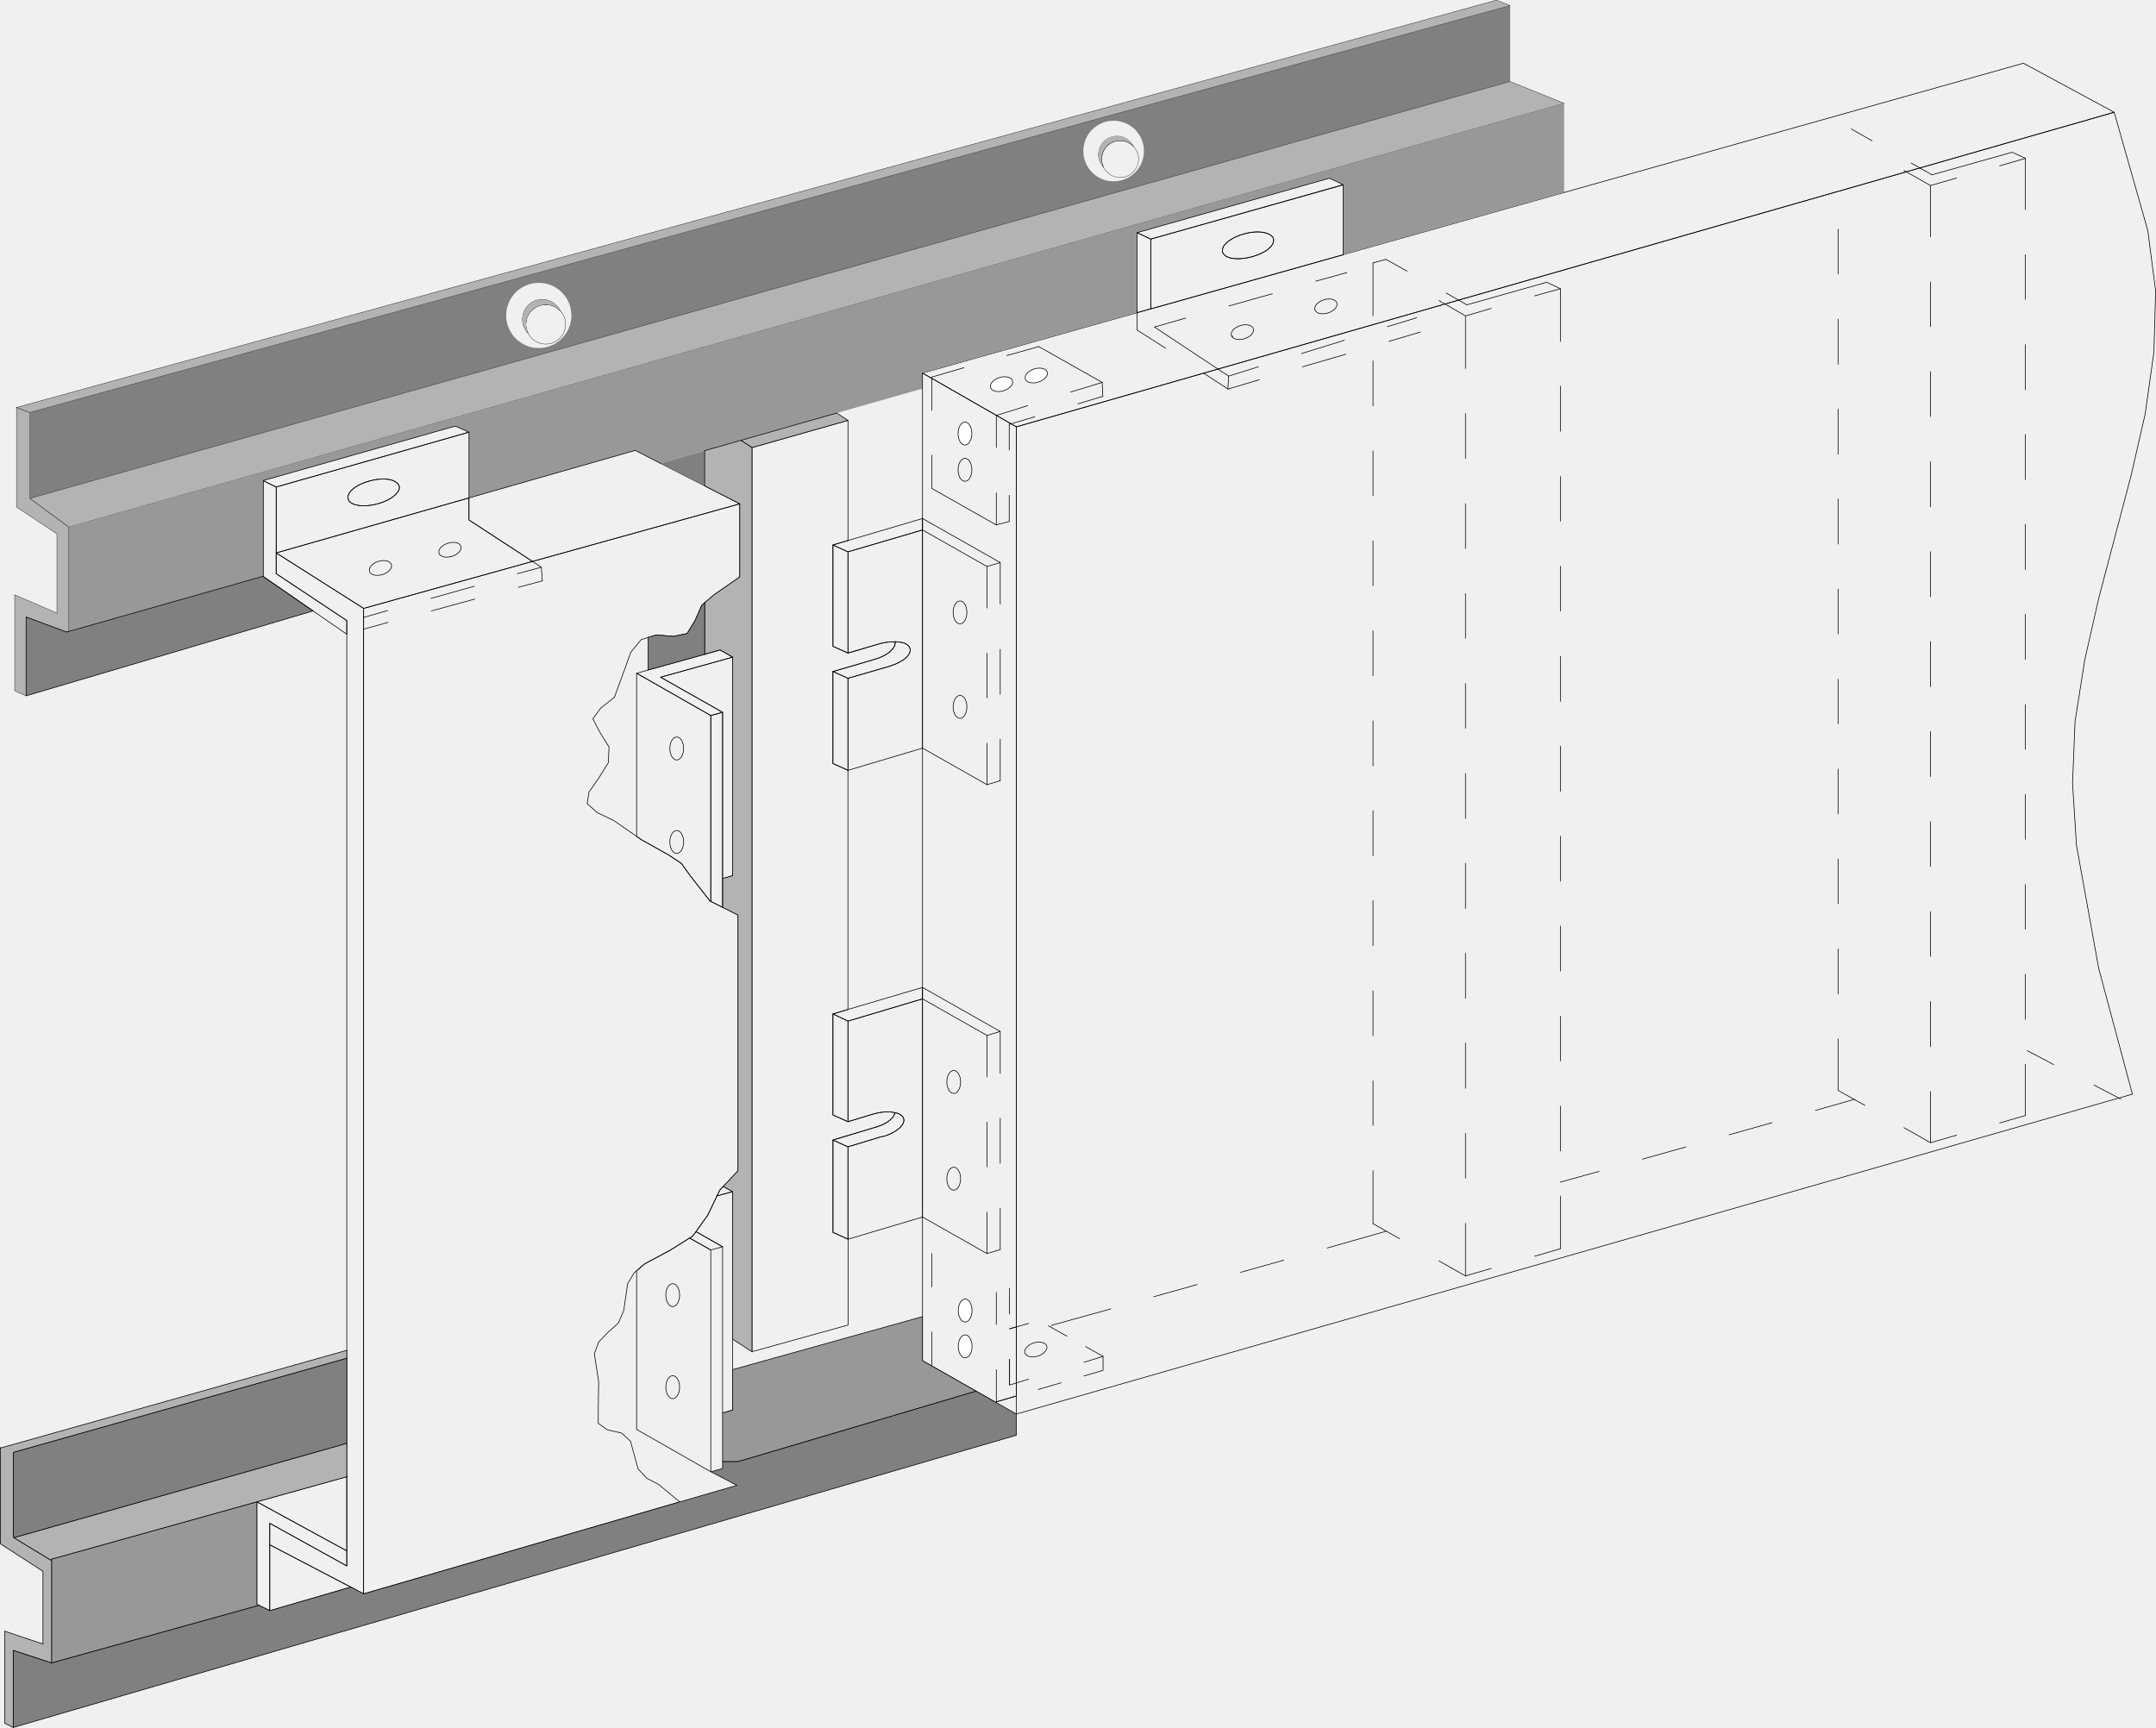
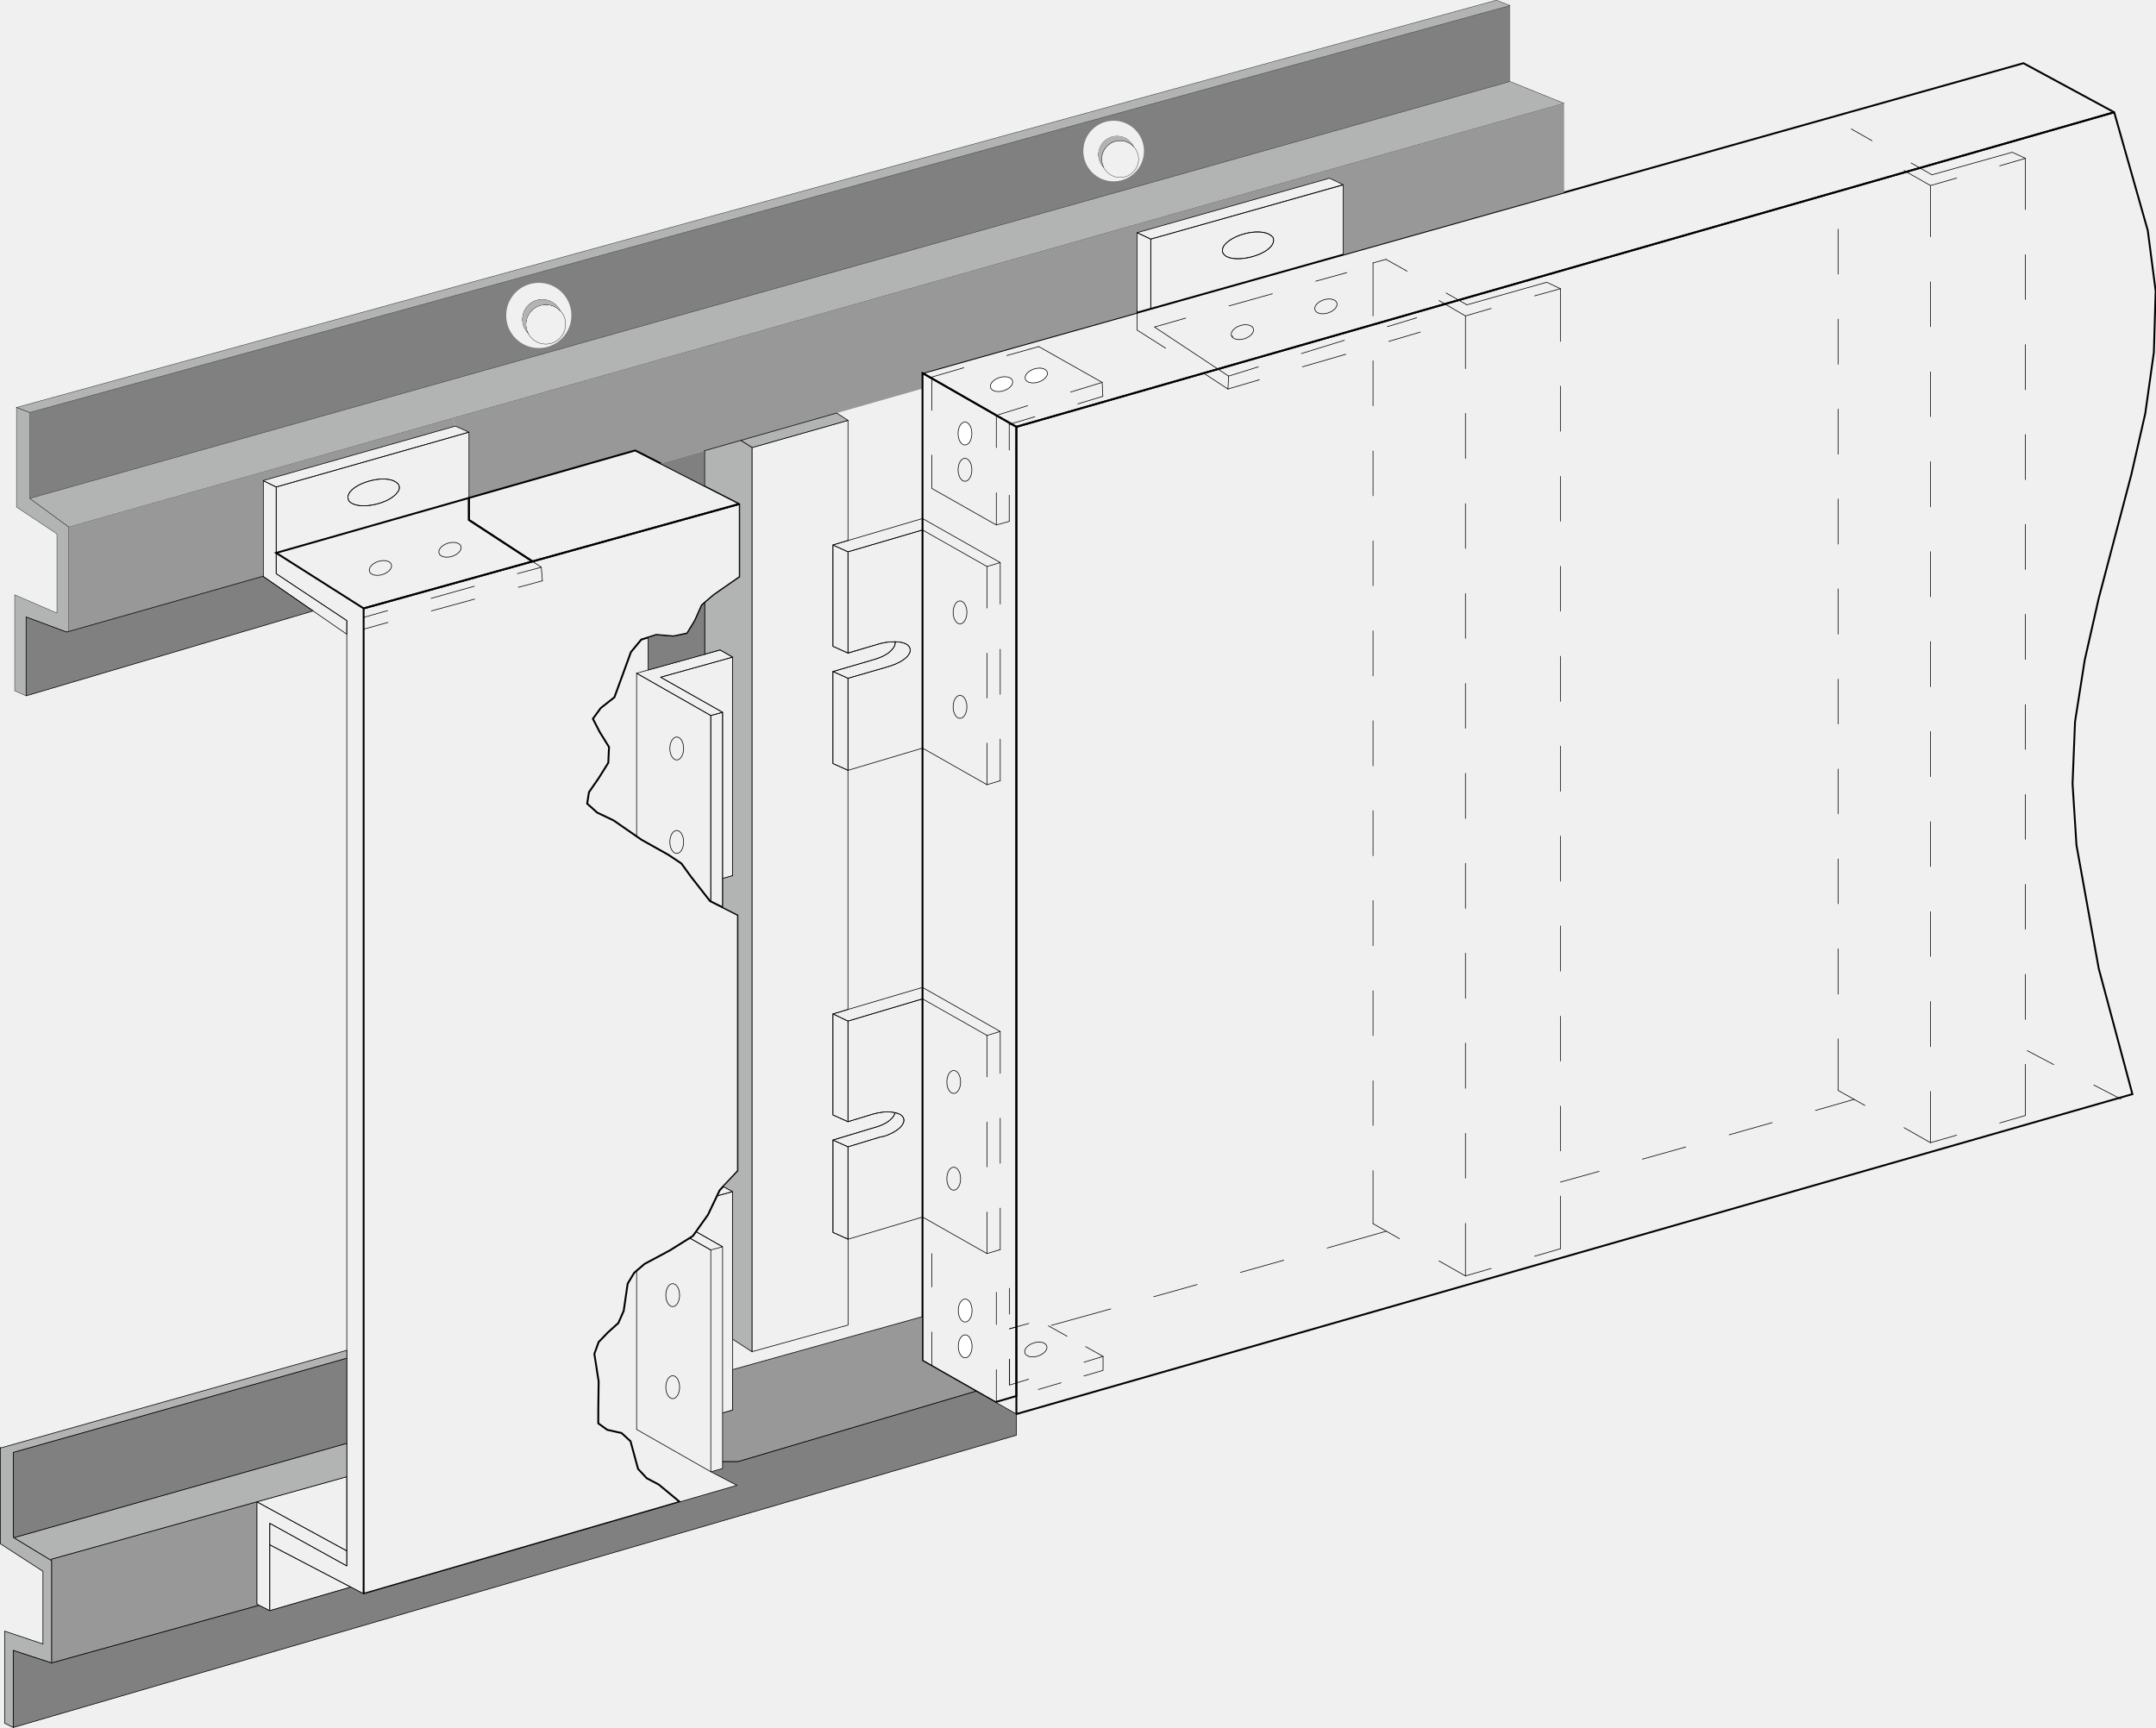
<svg xmlns="http://www.w3.org/2000/svg" id="Layer_1" data-name="Layer 1" viewBox="0 0 647.94 519.33">
  <defs>
-     <style>.cls-1,.cls-11,.cls-13,.cls-16,.cls-17,.cls-18,.cls-2{fill:none;}.cls-1,.cls-10,.cls-12,.cls-13,.cls-15,.cls-16,.cls-17,.cls-18,.cls-2,.cls-4,.cls-6,.cls-7,.cls-8,.cls-9{stroke:#000;}.cls-1,.cls-10,.cls-17,.cls-18,.cls-6,.cls-7,.cls-8{stroke-linecap:round;stroke-linejoin:round;}.cls-1,.cls-10,.cls-17,.cls-18,.cls-2,.cls-6,.cls-7,.cls-8,.cls-9{stroke-width:0.2px;}.cls-12,.cls-13,.cls-15,.cls-16,.cls-2,.cls-4,.cls-9{stroke-miterlimit:10;}.cls-3,.cls-6{fill:gray;}.cls-14,.cls-4,.cls-8,.cls-9{fill:#b2b3b3;}.cls-12,.cls-13,.cls-4{stroke-width:0.1px;}.cls-5,.cls-7{fill:#989898;}.cls-10{fill:#fff;}.cls-12,.cls-15{fill:#e6e6e5;}.cls-15,.cls-16{stroke-width:0.09px;}.cls-17{stroke-dasharray:7.15 7.15;}.cls-18{stroke-dasharray:6.42 6.42;}</style>
+     <style>
+         .cls-1,
+         .cls-11,
+         .cls-13,
+         .cls-16,
+         .cls-17,
+         .cls-18,
+         .cls-2 {
+             fill: none;
+         }
+         
+         .cls-1,
+         .cls-10,
+         .cls-12,
+         .cls-13,
+         .cls-15,
+         .cls-16,
+         .cls-17,
+         .cls-18,
+         .cls-2,
+         .cls-4,
+         .cls-6,
+         .cls-7,
+         .cls-8,
+         .cls-9 {
+             stroke: #000;
+         }
+         
+         .cls-1,
+         .cls-10,
+         .cls-17,
+         .cls-18,
+         .cls-6,
+         .cls-7,
+         .cls-8 {
+             stroke-linecap: round;
+             stroke-linejoin: round;
+         }
+         
+         .cls-1,
+         .cls-10,
+         .cls-17,
+         .cls-18,
+         .cls-2,
+         .cls-6,
+         .cls-7,
+         .cls-8,
+         .cls-9 {
+             stroke-width: 0.2px;
+         }
+         
+         .cls-12,
+         .cls-13,
+         .cls-15,
+         .cls-16,
+         .cls-2,
+         .cls-4,
+         .cls-9 {
+             stroke-miterlimit: 10;
+         }
+         
+         .cls-3,
+         .cls-6 {
+             fill: gray;
+         }
+         
+         .cls-14,
+         .cls-4,
+         .cls-8,
+         .cls-9 {
+             fill: #b2b3b3;
+         }
+         
+         .cls-12,
+         .cls-13,
+         .cls-4 {
+             stroke-width: 0.1px;
+         }
+         
+         .cls-5,
+         .cls-7 {
+             fill: #989898;
+         }
+         
+         .cls-10 {
+             fill: #fff;
+         }
+         
+         .cls-12,
+         .cls-15 {
+             fill: #e6e6e5;
+         }
+         
+         .cls-15,
+         .cls-16 {
+             stroke-width: 0.09px;
+         }
+         
+         .cls-17 {
+             stroke-dasharray: 7.15 7.15;
+         }
+         
+         .cls-18 {
+             stroke-dasharray: 6.42 6.42;
+         }
+         </style>
  </defs>
-   <polygon class="cls-1" points="635.38 33.75 635.35 33.75 305.45 128.29 303.85 127.37 303.83 127.37 299.42 124.84 280.04 113.73 277.24 112.14 470.07 57.85 608.11 19 635.38 33.75" />
+   <polygon class="hover_color_change" fill="none" stroke="#000000" stroke-width="0.564" points="635.38 33.75 635.35 33.75 305.45 128.29 303.85 127.37 303.83 127.37 299.42 124.84 280.04 113.73 277.24 112.14 470.07 57.85 608.11 19 635.38 33.75" />
  <polygon class="cls-2" points="213.61 375.71 213.61 442.36 191.32 429.65 191.32 381.95 193.69 379.91 201.33 375.82 207.25 372.12 213.61 375.71" />
  <path class="cls-3" d="M236.17,136.57a6,6,0,0,0-6,6,5.86,5.86,0,0,0,1.63,4.07,5.86,5.86,0,0,1-.61-2.62,6,6,0,0,1,10.3-4.09A6,6,0,0,0,236.17,136.57Zm0,0a6,6,0,0,0-6,6,5.86,5.86,0,0,0,1.63,4.07,5.86,5.86,0,0,1-.61-2.62,6,6,0,0,1,10.3-4.09A6,6,0,0,0,236.17,136.57ZM405.23,81.72,233.32,129,82.1,170.56V196.4l151.19-42.58,12.92-3.64,158.7-44.7v0l13-3.66L527,71.07V48.25ZM235.08,151.18a9.8,9.8,0,1,1,9.8-9.8A9.8,9.8,0,0,1,235.08,151.18Zm172.75-50.1A9.11,9.11,0,1,1,416.95,92,9.11,9.11,0,0,1,407.83,101.08Zm1-13.58A5.56,5.56,0,0,0,403.29,93a5.49,5.49,0,0,0,1.51,3.79,5.46,5.46,0,0,1-.56-2.42,5.55,5.55,0,0,1,9.55-3.84A5.52,5.52,0,0,0,408.85,87.49ZM236.17,136.57a6,6,0,0,0-6,6,5.86,5.86,0,0,0,1.63,4.07,5.86,5.86,0,0,1-.61-2.62,6,6,0,0,1,10.3-4.09A6,6,0,0,0,236.17,136.57Zm0,0a6,6,0,0,0-6,6,5.86,5.86,0,0,0,1.63,4.07,5.86,5.86,0,0,1-.61-2.62,6,6,0,0,1,10.3-4.09A6,6,0,0,0,236.17,136.57Zm0,0a6,6,0,0,0-6,6,5.86,5.86,0,0,0,1.63,4.07,5.86,5.86,0,0,1-.61-2.62,6,6,0,0,1,10.3-4.09A6,6,0,0,0,236.17,136.57Z" transform="translate(-73.16 -46.57)" />
  <polygon class="cls-4" points="470.07 31.06 341.09 67.61 78.48 142.05 78.36 142.09 20.66 158.43 8.93 149.82 160.11 107.24 173.03 103.59 331.74 58.89 331.74 58.88 344.77 55.22 453.82 24.49 470.07 31.06" />
  <polygon class="cls-5" points="470.07 31.06 470.07 57.85 403.64 76.55 403.64 55.5 399.55 53.56 341.73 69.93 341.73 93.98 277.24 112.14 277.24 116.98 276.59 116.98 251.49 124.14 222.65 132.36 211.78 135.46 198.48 139.25 198.46 139.25 190.89 135.39 140.93 149.66 140.93 129.9 136.84 128.07 136.16 125.7 470.07 31.06" />
  <polygon class="cls-5" points="136.84 128.07 79.13 144.44 79.13 173.18 20.66 189.8 20.66 158.43 136.16 125.7 136.84 128.07" />
-   <polygon class="cls-2" points="647.84 87.48 647.3 105.89 644.71 124.3 640.51 142.71 630.72 179.86 626.52 198.38 623.61 216.9 622.86 235.53 624.04 254.04 630.72 291.08 640.62 328.01 640.84 328.87 305.45 425.02 305.45 128.29 548.35 58.68 551.94 57.66 572.22 51.84 572.9 51.64 576.29 50.67 576.97 50.48 635.35 33.75 635.38 33.75 645.47 69.28 647.84 87.48" />
+   <polygon class="hover_color_change" fill="none" stroke="#000000" stroke-width="0.564" points="647.84 87.48 647.3 105.89 644.71 124.3 640.51 142.71 630.72 179.86 626.52 198.38 623.61 216.9 622.86 235.53 624.04 254.04 630.72 291.08 640.62 328.01 640.84 328.87 305.45 425.02 305.45 128.29 548.35 58.68 551.94 57.66 572.22 51.84 572.9 51.64 576.29 50.67 576.97 50.48 635.35 33.75 635.38 33.75 645.47 69.28 647.84 87.48" />
  <line class="cls-1" x1="468.94" y1="355.31" x2="480.57" y2="352.08" />
  <line class="cls-1" x1="493.6" y1="348.41" x2="506.63" y2="344.75" />
  <line class="cls-1" x1="519.66" y1="341.09" x2="532.58" y2="337.43" />
  <line class="cls-1" x1="545.6" y1="333.77" x2="557.23" y2="330.43" />
  <polyline class="cls-1" points="432.44 90.33 440.41 94.96 440.41 110.79" />
  <line class="cls-1" x1="440.41" y1="124.25" x2="440.41" y2="137.81" />
  <line class="cls-1" x1="440.41" y1="151.38" x2="440.41" y2="164.84" />
  <line class="cls-1" x1="440.41" y1="178.41" x2="440.41" y2="191.86" />
  <line class="cls-1" x1="440.41" y1="205.43" x2="440.41" y2="218.89" />
  <line class="cls-1" x1="440.41" y1="232.46" x2="440.41" y2="246.02" />
  <line class="cls-1" x1="440.41" y1="259.48" x2="440.41" y2="273.05" />
  <line class="cls-1" x1="440.41" y1="286.5" x2="440.41" y2="300.07" />
  <line class="cls-1" x1="440.41" y1="313.53" x2="440.41" y2="327.1" />
  <line class="cls-1" x1="440.41" y1="340.66" x2="440.41" y2="354.12" />
  <line class="cls-1" x1="440.41" y1="367.69" x2="440.41" y2="383.51" />
  <polyline class="cls-1" points="420.6 372.32 416.62 370.06 412.63 367.8" />
  <line class="cls-1" x1="432.44" y1="378.99" x2="440.41" y2="383.51" />
  <line class="cls-1" x1="468.94" y1="86.78" x2="468.94" y2="102.61" />
  <line class="cls-1" x1="468.94" y1="116.07" x2="468.94" y2="129.63" />
  <line class="cls-1" x1="468.94" y1="143.2" x2="468.94" y2="156.66" />
  <line class="cls-1" x1="468.94" y1="170.22" x2="468.94" y2="183.68" />
  <line class="cls-1" x1="468.94" y1="197.25" x2="468.94" y2="210.81" />
  <line class="cls-1" x1="468.94" y1="224.27" x2="468.94" y2="237.84" />
  <line class="cls-1" x1="468.94" y1="251.3" x2="468.94" y2="264.86" />
  <line class="cls-1" x1="468.94" y1="278.32" x2="468.94" y2="291.89" />
  <line class="cls-1" x1="468.94" y1="305.45" x2="468.94" y2="318.91" />
  <line class="cls-1" x1="468.94" y1="332.48" x2="468.94" y2="345.94" />
  <line class="cls-1" x1="468.94" y1="359.5" x2="468.94" y2="375.33" />
  <line class="cls-1" x1="468.94" y1="86.78" x2="461.19" y2="88.93" />
  <line class="cls-1" x1="448.16" y1="92.7" x2="440.41" y2="94.96" />
  <line class="cls-1" x1="440.41" y1="383.51" x2="448.16" y2="381.25" />
  <line class="cls-1" x1="461.19" y1="377.59" x2="468.94" y2="375.33" />
  <polyline class="cls-1" points="412.63 94.96 412.63 87.71 412.63 79.03" />
  <line class="cls-1" x1="412.63" y1="108.42" x2="412.63" y2="121.99" />
  <line class="cls-1" x1="412.63" y1="135.55" x2="412.63" y2="149.01" />
  <line class="cls-1" x1="412.63" y1="162.58" x2="412.63" y2="176.04" />
  <line class="cls-1" x1="412.63" y1="189.6" x2="412.63" y2="203.17" />
  <line class="cls-1" x1="412.63" y1="216.63" x2="412.63" y2="230.19" />
  <line class="cls-1" x1="412.63" y1="243.65" x2="412.63" y2="257.22" />
  <line class="cls-1" x1="412.63" y1="270.68" x2="412.63" y2="284.24" />
  <line class="cls-1" x1="412.63" y1="297.81" x2="412.63" y2="311.27" />
  <line class="cls-1" x1="412.63" y1="324.84" x2="412.63" y2="338.29" />
  <line class="cls-1" x1="412.63" y1="351.86" x2="412.63" y2="367.79" />
  <line class="cls-1" x1="552.39" y1="68.91" x2="552.39" y2="82.36" />
  <line class="cls-1" x1="552.39" y1="95.93" x2="552.39" y2="109.5" />
  <line class="cls-1" x1="552.39" y1="122.96" x2="552.39" y2="136.52" />
  <line class="cls-1" x1="552.39" y1="149.98" x2="552.39" y2="163.55" />
  <line class="cls-1" x1="552.39" y1="177.01" x2="552.39" y2="190.57" />
  <line class="cls-1" x1="552.39" y1="204.14" x2="552.39" y2="217.6" />
  <line class="cls-1" x1="552.39" y1="231.16" x2="552.39" y2="244.62" />
  <line class="cls-1" x1="552.39" y1="258.19" x2="552.39" y2="271.65" />
  <line class="cls-1" x1="552.39" y1="285.21" x2="552.39" y2="298.78" />
  <line class="cls-1" x1="552.39" y1="312.24" x2="552.39" y2="327.74" />
  <polyline class="cls-1" points="572.2 51.25 580.17 55.77 580.17 71.17" />
  <line class="cls-1" x1="580.17" y1="84.73" x2="580.17" y2="98.19" />
  <line class="cls-1" x1="580.17" y1="111.76" x2="580.17" y2="125.22" />
  <line class="cls-1" x1="580.17" y1="138.78" x2="580.17" y2="152.35" />
  <line class="cls-1" x1="580.17" y1="165.81" x2="580.17" y2="179.37" />
  <line class="cls-1" x1="580.17" y1="192.83" x2="580.17" y2="206.4" />
  <line class="cls-1" x1="580.17" y1="219.86" x2="580.17" y2="233.42" />
  <line class="cls-1" x1="580.17" y1="246.99" x2="580.17" y2="260.45" />
  <line class="cls-1" x1="580.17" y1="274.02" x2="580.17" y2="287.47" />
  <line class="cls-1" x1="580.17" y1="301.04" x2="580.17" y2="314.61" />
  <line class="cls-1" x1="580.17" y1="328.06" x2="580.17" y2="343.46" />
  <line class="cls-1" x1="608.7" y1="47.59" x2="600.95" y2="49.85" />
  <line class="cls-1" x1="588.03" y1="53.51" x2="580.17" y2="55.77" />
  <line class="cls-1" x1="608.7" y1="47.59" x2="608.7" y2="62.98" />
  <line class="cls-1" x1="608.7" y1="76.55" x2="608.7" y2="90.01" />
  <line class="cls-1" x1="608.7" y1="103.58" x2="608.7" y2="117.14" />
  <line class="cls-1" x1="608.7" y1="130.6" x2="608.7" y2="144.17" />
  <line class="cls-1" x1="608.7" y1="157.63" x2="608.7" y2="171.19" />
  <line class="cls-1" x1="608.7" y1="184.65" x2="608.7" y2="198.22" />
  <line class="cls-1" x1="608.7" y1="211.78" x2="608.7" y2="225.24" />
  <line class="cls-1" x1="608.7" y1="238.81" x2="608.7" y2="252.27" />
  <line class="cls-1" x1="608.7" y1="265.83" x2="608.7" y2="279.29" />
  <line class="cls-1" x1="608.7" y1="292.86" x2="608.7" y2="306.42" />
  <line class="cls-1" x1="608.7" y1="319.88" x2="608.7" y2="335.28" />
  <line class="cls-1" x1="552.39" y1="327.74" x2="560.46" y2="332.26" />
  <polyline class="cls-1" points="572.2 338.94 580.17 343.46 588.03 341.2" />
  <line class="cls-1" x1="600.95" y1="337.54" x2="608.7" y2="335.28" />
  <line class="cls-1" x1="609.24" y1="315.79" x2="617.2" y2="319.99" />
  <line class="cls-1" x1="629.26" y1="326.13" x2="637.34" y2="330.33" />
  <line class="cls-1" x1="333.82" y1="393.42" x2="315.95" y2="398.37" />
  <line class="cls-1" x1="346.74" y1="389.76" x2="359.77" y2="386.1" />
  <line class="cls-1" x1="372.8" y1="382.44" x2="385.82" y2="378.78" />
  <line class="cls-1" x1="398.85" y1="375.12" x2="416.62" y2="370.06" />
  <line class="cls-1" x1="369.03" y1="116.93" x2="369.24" y2="113.05" />
  <line class="cls-1" x1="369.03" y1="116.93" x2="361.6" y2="112.08" />
  <polyline class="cls-1" points="350.29 104.65 341.73 99.21 341.73 93.23" />
  <polyline class="cls-1" points="366.01 110.92 346.95 98.3 356.32 95.61" />
  <polyline class="cls-1" points="366.03 110.92 368.83 112.78 369.24 113.05" />
  <line class="cls-1" x1="369.35" y1="91.95" x2="382.38" y2="88.29" />
  <line class="cls-1" x1="395.41" y1="84.52" x2="404.77" y2="81.93" />
  <line class="cls-1" x1="369.24" y1="113.05" x2="378.18" y2="110.25" />
  <line class="cls-1" x1="391.1" y1="106.27" x2="404.02" y2="102.28" />
  <line class="cls-1" x1="416.94" y1="98.19" x2="425.77" y2="95.5" />
  <line class="cls-1" x1="369.03" y1="116.93" x2="378.5" y2="114.13" />
  <line class="cls-1" x1="404.45" y1="106.48" x2="391.42" y2="110.25" />
  <line class="cls-1" x1="417.37" y1="102.61" x2="426.85" y2="99.81" />
  <line class="cls-1" x1="416.51" y1="77.95" x2="422.86" y2="81.5" />
  <line class="cls-1" x1="434.6" y1="88.07" x2="440.84" y2="91.62" />
  <line class="cls-1" x1="412.63" y1="79.03" x2="416.51" y2="77.95" />
  <line class="cls-1" x1="556.37" y1="38.76" x2="562.62" y2="42.31" />
  <line class="cls-1" x1="574.35" y1="48.99" x2="580.6" y2="52.54" />
  <polyline class="cls-1" points="468.94 86.78 464.85 84.84 440.84 91.62" />
  <polyline class="cls-1" points="608.7 47.59 604.72 45.76 580.6 52.54" />
-   <polygon class="cls-1" points="222.33 151.44 160.02 168.75 140.93 156.28 140.93 149.66 190.89 135.39 198.46 139.25 198.48 139.25 211.78 146.05 222.33 151.44" />
-   <polygon class="cls-1" points="160.02 168.75 109.28 182.87 83 166.19 140.93 149.66 140.93 156.28 160.02 168.75" />
-   <polygon class="cls-1" points="305.45 128.29 305.45 419.6 299.42 421.36 299.31 421.54 293.35 418.15 277.24 408.98 277.24 112.14 280.04 113.73 299.42 124.84 303.83 127.37 303.85 127.37 305.45 128.29" />
+   <polygon class="hover_color_change" fill="none" stroke="#000000" stroke-width="0.564" points="222.33 151.44 160.02 168.75 140.93 156.28 140.93 149.66 190.89 135.39 198.46 139.25 198.48 139.25 211.78 146.05 222.33 151.44" />
+   <polygon class="hover_color_change" fill="none" stroke="#000000" stroke-width="0.564" points="160.02 168.75 109.28 182.87 83 166.19 140.93 149.66 140.93 156.28 160.02 168.75" />
+   <polygon class="hover_color_change" fill="none" stroke="#000000" stroke-width="0.564" points="305.45 128.29 305.45 419.6 299.42 421.36 299.31 421.54 293.35 418.15 277.24 408.98 277.24 112.14 280.04 113.73 299.42 124.84 303.83 127.37 303.85 127.37 305.45 128.29" />
  <line class="cls-1" x1="105.51" y1="477.03" x2="105.44" y2="477.04" />
  <line class="cls-1" x1="299.42" y1="388.41" x2="299.42" y2="398.1" />
  <line class="cls-1" x1="299.42" y1="411.67" x2="299.42" y2="421.36" />
  <line class="cls-1" x1="303.4" y1="387.23" x2="303.4" y2="394.98" />
  <line class="cls-1" x1="303.4" y1="408.55" x2="303.4" y2="416.3" />
  <line class="cls-1" x1="305.45" y1="398.82" x2="303.4" y2="399.4" />
  <line class="cls-1" x1="280.04" y1="376.79" x2="280.04" y2="386.8" />
  <line class="cls-1" x1="280.04" y1="400.37" x2="280.04" y2="410.38" />
  <line class="cls-1" x1="280.04" y1="113.32" x2="280.04" y2="123.33" />
  <line class="cls-1" x1="280.04" y1="136.79" x2="280.04" y2="146.81" />
  <line class="cls-1" x1="303.83" y1="127.37" x2="303.3" y2="127.53" />
  <polyline class="cls-1" points="303.3 156.71 299.42 157.79 280.04 146.81" />
  <line class="cls-1" x1="303.3" y1="127.53" x2="303.3" y2="135.28" />
  <line class="cls-1" x1="303.3" y1="148.85" x2="303.3" y2="156.71" />
  <line class="cls-1" x1="299.42" y1="124.84" x2="299.42" y2="134.53" />
  <line class="cls-1" x1="299.42" y1="148.1" x2="299.42" y2="157.79" />
  <polygon class="cls-1" points="109.28 182.87 109.28 479.07 105.44 477.04 105.42 477.04 81.07 464.32 81.07 457.86 104.22 470.67 104.22 186.53 83 172.43 83 166.19 109.28 182.87" />
-   <polygon class="cls-1" points="180.55 212.81 178.18 216.04 180.23 220.02 183.03 224.54 182.81 229.28 179.91 233.91 177 238.11 176.46 241.55 179.48 244.25 184.43 246.61 191.32 251.39 192.83 252.43 200.9 256.95 204.78 259.54 207.58 263.41 213.39 270.84 213.61 270.95 217.16 272.72 221.79 275.04 221.79 351.92 217.34 356.62 216.3 357.73 215.47 359.47 212.75 365.16 209.16 370.2 208.22 371.51 207.25 372.12 201.33 375.82 193.69 379.91 191.32 381.95 190.57 382.6 188.63 385.83 187.44 394.01 185.83 397.67 182.71 400.47 179.91 403.38 178.62 406.93 179.91 415.22 179.8 423.73 179.8 427.82 182.49 429.76 186.8 430.73 189.49 433.2 191.75 441.5 194.34 444.29 198 446.23 204.24 451.4 204.26 451.44 109.28 479.07 109.28 182.87 160.02 168.75 222.33 151.44 222.33 173.4 214.58 178.78 211.78 181.17 210.92 181.91 208.87 186.53 206.5 190.41 202.41 191.27 197.24 190.84 194.76 191.61 192.72 192.24 189.6 196.01 187.88 200.75 184.65 209.58 180.55 212.81" />
+   <polygon class="hover_color_change" fill="none" stroke="#000000" stroke-width="0.564" points="180.55 212.81 178.18 216.04 180.23 220.02 183.03 224.54 182.81 229.28 179.91 233.91 177 238.11 176.46 241.55 179.48 244.25 184.43 246.61 191.32 251.39 192.83 252.43 200.9 256.95 204.78 259.54 207.58 263.41 213.39 270.84 213.61 270.95 217.16 272.72 221.79 275.04 221.79 351.92 217.34 356.62 216.3 357.73 215.47 359.47 212.75 365.16 209.16 370.2 208.22 371.51 207.25 372.12 201.33 375.82 193.69 379.91 191.32 381.95 190.57 382.6 188.63 385.83 187.44 394.01 185.83 397.67 182.71 400.47 179.91 403.38 178.62 406.93 179.91 415.22 179.8 423.73 179.8 427.82 182.49 429.76 186.8 430.73 189.49 433.2 191.75 441.5 194.34 444.29 198 446.23 204.24 451.4 204.26 451.44 109.28 479.07 109.28 182.87 160.02 168.75 222.33 151.44 222.33 173.4 214.58 178.78 211.78 181.17 210.92 181.91 208.87 186.53 206.5 190.41 202.41 191.27 197.24 190.84 194.76 191.61 192.72 192.24 189.6 196.01 187.88 200.75 184.65 209.58 180.55 212.81" />
  <path class="cls-1" d="M455.92,118.76l-.11.65c-1.13,3.79-11.13,6.39-14.43,4l-.54-.54-.32-.65v-.65l.22-.75c2-3.79,12.31-6.5,15.07-2.8Z" transform="translate(-73.16 -46.57)" />
  <path class="cls-1" d="M193.21,193.06l-.11.65c-1.65,4-11.13,6.24-14.43,4l-.65-.54-.22-.65-.11-.75L178,195c1.76-3.64,12.44-6.41,15-2.69Z" transform="translate(-73.16 -46.57)" />
  <line class="cls-1" x1="470.07" y1="57.87" x2="470.07" y2="57.85" />
  <line class="cls-1" x1="341.73" y1="94.05" x2="341.73" y2="93.98" />
  <line class="cls-1" x1="300.6" y1="181.58" x2="300.6" y2="169.09" />
  <line class="cls-1" x1="300.6" y1="208.71" x2="300.6" y2="195.15" />
  <line class="cls-1" x1="300.6" y1="222.17" x2="300.6" y2="234.66" />
  <line class="cls-1" x1="254.84" y1="162.52" x2="254.84" y2="162.47" />
  <line class="cls-1" x1="277.24" y1="224.86" x2="296.62" y2="235.85" />
  <line class="cls-1" x1="296.62" y1="170.28" x2="296.62" y2="182.77" />
  <line class="cls-1" x1="296.62" y1="196.33" x2="296.62" y2="209.79" />
  <line class="cls-1" x1="296.62" y1="223.36" x2="296.62" y2="235.85" />
  <line class="cls-1" x1="296.62" y1="235.85" x2="300.6" y2="234.66" />
  <polygon class="cls-1" points="277.24 296.79 277.24 300.23 254.84 306.91 250.32 304.76 254.84 303.41 277.24 296.79" />
  <path class="cls-1" d="M350.4,205.87v65.57L328,278.11V250.44l11.52-3.34,1.4-.43c3.91-1.33,5.78-3.19,5.78-4.7s-1.56-2.46-4.49-2.51a15.43,15.43,0,0,0-3,.22l-1.51.32L328,242.91V212.44Z" transform="translate(-73.16 -46.57)" />
  <line class="cls-1" x1="211.78" y1="135.46" x2="211.78" y2="135.39" />
  <line class="cls-1" x1="163" y1="174.58" x2="162.68" y2="170.49" />
  <polygon class="cls-3" points="211.78 135.46 211.78 146.05 198.48 139.25 211.78 135.46" />
  <line class="cls-1" x1="109.28" y1="189.12" x2="116.6" y2="187.07" />
  <line class="cls-1" x1="129.63" y1="183.63" x2="142.65" y2="180.07" />
  <line class="cls-1" x1="155.79" y1="176.52" x2="163" y2="174.58" />
  <line class="cls-1" x1="109.28" y1="185.57" x2="116.49" y2="183.52" />
  <line class="cls-1" x1="129.52" y1="179.86" x2="142.55" y2="176.2" />
  <polyline class="cls-1" points="160.02 168.75 162.68 170.49 155.47 172.43" />
  <line class="cls-1" x1="198.46" y1="139.25" x2="198.43" y2="139.27" />
  <polygon class="cls-4" points="20.66 158.43 20.66 189.8 20.02 189.98 7.85 185.46 7.85 209.15 4.41 207.64 4.41 178.78 17.11 184.27 17.11 160.48 4.95 152.4 4.95 122.47 8.93 123.98 8.93 149.82 20.66 158.43" />
  <polygon class="cls-6" points="94.09 183.63 7.85 209.15 7.85 185.46 20.02 189.98 20.66 189.8 79.13 173.18 79.13 173.29 94.09 183.63" />
  <line class="cls-1" x1="300.6" y1="310.03" x2="300.6" y2="322.63" />
  <line class="cls-1" x1="300.6" y1="336.09" x2="300.6" y2="349.65" />
  <line class="cls-1" x1="300.6" y1="363.11" x2="300.6" y2="375.6" />
  <line class="cls-1" x1="296.62" y1="311.21" x2="296.62" y2="323.7" />
  <line class="cls-1" x1="296.62" y1="337.27" x2="296.62" y2="350.73" />
  <polyline class="cls-1" points="296.62 364.3 296.62 376.79 277.24 365.8" />
  <path class="cls-2" d="M350.4,346.81v65.57L328,419.05V391.27l9.58-2.91,1.51-.32c3.89-1.38,5.72-3.27,5.72-4.77,0-1-.88-1.9-2.58-2.26a12.6,12.6,0,0,0-4.86,0l-1.51.32L328,383.74V353.48Z" transform="translate(-73.16 -46.57)" />
  <line class="cls-1" x1="296.62" y1="376.78" x2="300.6" y2="375.6" />
  <polygon class="cls-1" points="220.18 358.16 220.18 423.84 217.16 424.7 217.16 374.74 209.16 370.2 212.75 365.16 215.47 359.47 220.18 358.16" />
  <polygon class="cls-1" points="104.22 443.86 104.22 466.15 77.19 451.4 104.22 443.86" />
  <polygon class="cls-1" points="104.22 466.15 104.22 470.67 81.07 457.86 81.07 484.13 77.84 482.52 77.19 482.19 77.19 451.4 104.22 466.15" />
  <line class="cls-1" x1="293.39" y1="418.13" x2="293.35" y2="418.15" />
  <line class="cls-1" x1="0.1" y1="435.25" x2="0.1" y2="435.03" />
  <line class="cls-1" x1="3.98" y1="436.54" x2="3.98" y2="436.33" />
  <polygon class="cls-7" points="15.5 499.85 15.5 469.06 15.3 468.95 15.5 468.63 77.19 451.4 77.19 482.19 77.84 482.52 15.5 499.85" />
  <polygon class="cls-6" points="104.22 408.23 104.22 433.85 4.3 462.17 4.26 462.24 3.98 462.06 3.98 436.54 104.22 408.23" />
  <polygon class="cls-8" points="3.98 436.54 3.98 462.06 4.26 462.24 15.3 468.95 15.5 469.06 15.5 499.85 3.98 496.08 3.98 519.23 1.39 517.94 1.39 490.27 12.91 494.14 12.91 472.29 0.1 464 0.1 435.25 104.22 405.86 104.22 408.23 3.98 436.54" />
  <polygon class="cls-8" points="104.22 433.85 104.22 443.86 77.19 451.4 15.5 468.63 15.3 468.95 4.26 462.24 4.3 462.17 104.22 433.85" />
  <polygon class="cls-1" points="254.84 165.86 254.84 196.33 250.32 194.29 250.32 163.82 254.84 165.86" />
  <polygon class="cls-1" points="254.84 306.91 254.84 337.16 250.32 335.12 250.32 304.76 254.84 306.91" />
  <path class="cls-2" d="M342.24,381l0,0-.54,1.08c-1.56,2.15-4.24,3-6.68,3.66l-11.52,3.45V417l4.52,2v25.84l-28.86,8V181.1L328,172.92V209l-4.52,1.35v30.47l4.52,2L337.7,240l1.51-.32a15.43,15.43,0,0,1,3-.22l-.11,1.08c-1.09,2.23-3.46,3.37-5.71,4.09l-1.4.43-11.52,3.34v27.67l4.52,2V350l-4.52,1.35v30.36l4.52,2,7.86-2.37,1.51-.32A12.6,12.6,0,0,1,342.24,381Z" transform="translate(-73.16 -46.57)" />
  <polygon class="cls-1" points="300.6 310.03 296.62 311.22 277.24 300.23 277.24 296.79 300.6 310.03" />
  <polygon class="cls-1" points="300.6 169.09 296.62 170.28 277.24 159.29 277.24 155.85 300.6 169.09" />
  <polygon class="cls-1" points="277.24 155.85 277.24 159.29 254.84 165.86 250.32 163.82 254.84 162.47 277.24 155.85" />
  <polygon class="cls-1" points="220.18 197.52 220.18 263.19 217.16 264.06 217.16 214.1 198.53 203.55 220.18 197.52" />
  <polygon class="cls-9" points="254.84 126.35 225.99 134.53 222.65 132.38 222.65 132.36 251.49 124.14 251.51 124.19 254.84 126.35" />
  <polygon class="cls-1" points="220.18 358.16 215.47 359.47 216.3 357.73 217.34 356.62 220.18 358.16" />
  <polygon class="cls-9" points="225.99 134.53 225.99 406.29 220.18 402.52 220.18 358.16 217.34 356.62 221.79 351.92 221.79 275.04 217.16 272.72 217.16 264.06 220.18 263.19 220.18 197.52 216.41 195.36 211.78 196.66 211.78 181.17 214.58 178.78 222.33 173.4 222.33 151.44 211.78 146.05 211.78 135.46 222.65 132.36 222.65 132.38 225.99 134.53" />
  <polygon class="cls-1" points="105.42 477.04 81.07 484.13 81.07 464.32 105.42 477.04" />
  <polygon class="cls-2" points="217.16 214.1 217.16 272.72 213.61 270.95 213.61 215.07 217.16 214.1" />
  <polygon class="cls-1" points="217.16 374.74 213.61 375.71 207.25 372.12 208.22 371.51 209.16 370.2 217.16 374.74" />
  <polygon class="cls-4" points="453.82 1.67 332.06 35.13 160.15 82.4 8.93 123.98 4.95 122.47 449.73 0.05 453.82 1.67" />
  <path class="cls-1" d="M419,118.44v21l57.82-16.28v-21Zm36.82,1c-1.13,3.79-11.13,6.39-14.43,4l-.54-.54-.32-.65v-.65l.22-.75c2-3.79,12.31-6.5,15.07-2.8l.11.75Z" transform="translate(-73.16 -46.57)" />
  <polygon class="cls-1" points="403.64 55.5 345.82 71.87 341.73 69.93 399.55 53.56 403.64 55.5" />
  <polygon class="cls-1" points="345.82 71.87 345.82 92.83 341.73 93.98 341.73 69.93 345.82 71.87" />
  <polyline class="cls-1" points="370.37 101.15 370.32 101.01 370.3 101.01" />
  <polyline class="cls-1" points="370.37 101.15 370.32 101.01 370.3 101.01" />
  <polygon class="cls-2" points="213.61 215.07 213.61 270.95 213.39 270.84 207.58 263.41 204.78 259.54 200.9 256.95 192.83 252.43 191.32 251.39 191.32 202.36 213.61 215.07" />
  <polygon class="cls-1" points="198.53 203.55 217.16 214.1 213.61 215.07 191.32 202.36 194.76 201.39 211.78 196.66 216.41 195.36 220.18 197.52 198.53 203.55" />
  <polygon class="cls-6" points="211.78 181.17 211.78 196.66 194.76 201.39 194.76 191.61 197.24 190.84 202.41 191.27 206.5 190.41 208.87 186.53 210.92 181.91 211.78 181.17" />
  <line class="cls-1" x1="211.78" y1="196.76" x2="211.78" y2="196.66" />
  <line class="cls-1" x1="211.78" y1="181.17" x2="211.78" y2="181.15" />
  <polygon class="cls-1" points="254.84 344.7 254.84 372.48 250.32 370.43 250.32 342.65 254.84 344.7" />
  <path class="cls-1" d="M344.82,383.27c0,1.51-1.83,3.39-5.72,4.77l-1.51.32L328,391.27l-4.52-2L335,385.78c2.44-.68,5.11-1.51,6.68-3.66l.54-1.08,0,0C343.94,381.37,344.82,382.23,344.82,383.27Z" transform="translate(-73.16 -46.57)" />
  <path class="cls-1" d="M346.71,242c0,1.51-1.87,3.37-5.78,4.7l-1.4.43L328,250.44l-4.52-2L335,245.06l1.4-.43c2.24-.72,4.61-1.87,5.71-4.09l.11-1.08C345.15,239.51,346.71,240.59,346.71,242Z" transform="translate(-73.16 -46.57)" />
  <polygon class="cls-1" points="254.84 203.87 254.84 231.54 250.32 229.5 250.32 201.82 254.84 203.87" />
  <polygon class="cls-1" points="140.93 129.9 83 146.38 79.13 144.49 79.13 144.44 136.84 128.07 140.93 129.9" />
  <path class="cls-1" d="M156.17,192.95v19.81l57.93-16.53V176.47Zm36.93.75c-1.65,4-11.13,6.24-14.43,4l-.65-.54-.22-.65-.11-.75L178,195c1.76-3.64,12.44-6.41,15-2.69l.22.75Z" transform="translate(-73.16 -46.57)" />
  <polygon class="cls-1" points="104.22 186.53 104.22 190.63 94.09 183.63 79.13 173.29 79.13 144.49 83 146.38 83 172.43 104.22 186.53" />
  <ellipse class="cls-1" cx="288.51" cy="212.46" rx="2.07" ry="3.45" />
  <ellipse class="cls-1" cx="288.51" cy="184.07" rx="2.07" ry="3.45" />
  <ellipse class="cls-1" cx="290" cy="141.21" rx="2.07" ry="3.45" />
  <ellipse class="cls-10" cx="290" cy="130.31" rx="2.07" ry="3.45" />
  <ellipse class="cls-1" cx="286.62" cy="325.21" rx="2.07" ry="3.45" />
  <ellipse class="cls-1" cx="286.62" cy="354.28" rx="2.07" ry="3.45" />
  <ellipse class="cls-10" cx="290.06" cy="393.91" rx="2.07" ry="3.45" />
  <ellipse class="cls-10" cx="290.06" cy="404.67" rx="2.07" ry="3.45" />
  <ellipse class="cls-1" cx="202.17" cy="389.28" rx="2.07" ry="3.45" />
  <ellipse class="cls-1" cx="202.17" cy="416.95" rx="2.07" ry="3.45" />
  <ellipse class="cls-1" cx="203.38" cy="224.97" rx="2.07" ry="3.45" />
  <ellipse class="cls-1" cx="203.38" cy="253.07" rx="2.07" ry="3.45" />
  <ellipse class="cls-10" cx="374.16" cy="162.01" rx="3.45" ry="2.07" transform="translate(-104.44 72.26) rotate(-17.33)" />
  <ellipse class="cls-10" cx="384.6" cy="159.42" rx="3.45" ry="2.07" transform="translate(-103.2 75.25) rotate(-17.33)" />
  <ellipse class="cls-1" cx="446.54" cy="146.38" rx="3.45" ry="2.07" transform="translate(-96.5 93.11) rotate(-17.33)" />
  <ellipse class="cls-1" cx="471.64" cy="138.63" rx="3.45" ry="2.07" transform="translate(-93.05 100.24) rotate(-17.33)" />
  <ellipse class="cls-1" cx="384.48" cy="452.16" rx="3.45" ry="2.07" transform="translate(-190.42 88.51) rotate(-17.33)" />
  <ellipse class="cls-1" cx="208.4" cy="211.81" rx="3.45" ry="2.07" transform="translate(-126.8 25.13) rotate(-17.33)" />
  <ellipse class="cls-1" cx="187.5" cy="217.27" rx="3.45" ry="2.07" transform="translate(-129.38 19.16) rotate(-17.33)" />
  <polygon class="cls-11" points="217.16 374.74 217.16 441.39 213.97 442.27 213.95 442.27 213.61 442.36 213.61 375.71 217.16 374.74" />
  <polygon class="cls-7" points="293.35 418.15 221.79 439.34 217.16 439.34 217.16 424.7 220.18 423.84 220.18 411.67 277.24 395.74 277.24 408.98 293.35 418.15" />
  <polygon class="cls-6" points="305.45 425.02 305.45 431.39 220.19 456.23 3.98 519.23 3.98 496.08 15.5 499.85 77.84 482.52 81.07 484.13 105.42 477.04 105.44 477.04 109.28 479.07 204.26 451.44 221.47 446.45 213.64 442.37 217.16 441.39 217.16 439.34 221.79 439.34 293.35 418.15 299.31 421.54 305.45 425.02" />
  <path class="cls-12" d="M236.17,136.57a6,6,0,0,0-6,6,5.86,5.86,0,0,0,1.63,4.07,5.86,5.86,0,0,1-.61-2.62,6,6,0,0,1,10.3-4.09A6,6,0,0,0,236.17,136.57Z" transform="translate(-73.16 -46.57)" />
  <path class="cls-13" d="M243.15,144a6,6,0,0,1-6,6,5.17,5.17,0,0,1-1.06-.11h0a6,6,0,0,1-4.88-5.87,6,6,0,0,1,10.3-4.09A5.84,5.84,0,0,1,243.15,144Z" transform="translate(-73.16 -46.57)" />
  <path class="cls-14" d="M241.52,139.91a6,6,0,0,0-10.3,4.09,5.86,5.86,0,0,0,.61,2.62,5.86,5.86,0,0,1-1.63-4.07,6,6,0,0,1,11.32-2.64Z" transform="translate(-73.16 -46.57)" />
  <path class="cls-15" d="M408.85,87.49A5.56,5.56,0,0,0,403.29,93a5.49,5.49,0,0,0,1.51,3.79,5.46,5.46,0,0,1-.56-2.42,5.55,5.55,0,0,1,9.55-3.84A5.52,5.52,0,0,0,408.85,87.49Z" transform="translate(-73.16 -46.57)" />
  <path class="cls-14" d="M413.79,90.56a5.55,5.55,0,0,0-9,6.26A5.49,5.49,0,0,1,403.29,93a5.54,5.54,0,0,1,10.5-2.48Z" transform="translate(-73.16 -46.57)" />
  <path class="cls-16" d="M415.33,94.4a5.55,5.55,0,0,1-10.53,2.42,5.46,5.46,0,0,1-.56-2.42,5.54,5.54,0,1,1,11.09,0Z" transform="translate(-73.16 -46.57)" />
  <line class="cls-1" x1="312.17" y1="104.17" x2="331.23" y2="114.94" />
  <line class="cls-1" x1="303.34" y1="127.53" x2="310.99" y2="125.27" />
  <line class="cls-1" x1="323.91" y1="121.4" x2="331.44" y2="119.13" />
  <line class="cls-1" x1="299.47" y1="124.84" x2="308.83" y2="121.93" />
  <line class="cls-1" x1="321.75" y1="117.84" x2="331.23" y2="114.94" />
  <line class="cls-1" x1="280.09" y1="113.32" x2="289.67" y2="110.52" />
  <line class="cls-1" x1="302.59" y1="106.86" x2="312.17" y2="104.17" />
  <line class="cls-1" x1="331.44" y1="119.13" x2="331.23" y2="114.94" />
  <line class="cls-1" x1="299.42" y1="421.36" x2="305.17" y2="419.66" />
  <line class="cls-17" x1="312.03" y1="417.64" x2="322.32" y2="414.6" />
  <polyline class="cls-1" points="325.75 413.58 331.5 411.89 331.5 407.69 326.27 404.76" />
  <line class="cls-18" x1="320.67" y1="401.63" x2="312.27" y2="396.94" />
  <line class="cls-1" x1="309.18" y1="397.78" x2="303.4" y2="399.4" />
  <polyline class="cls-1" points="303.4 408.55 303.4 416.3 309.14 414.54" />
  <line class="cls-1" x1="325.77" y1="409.45" x2="331.5" y2="407.69" />
</svg>
